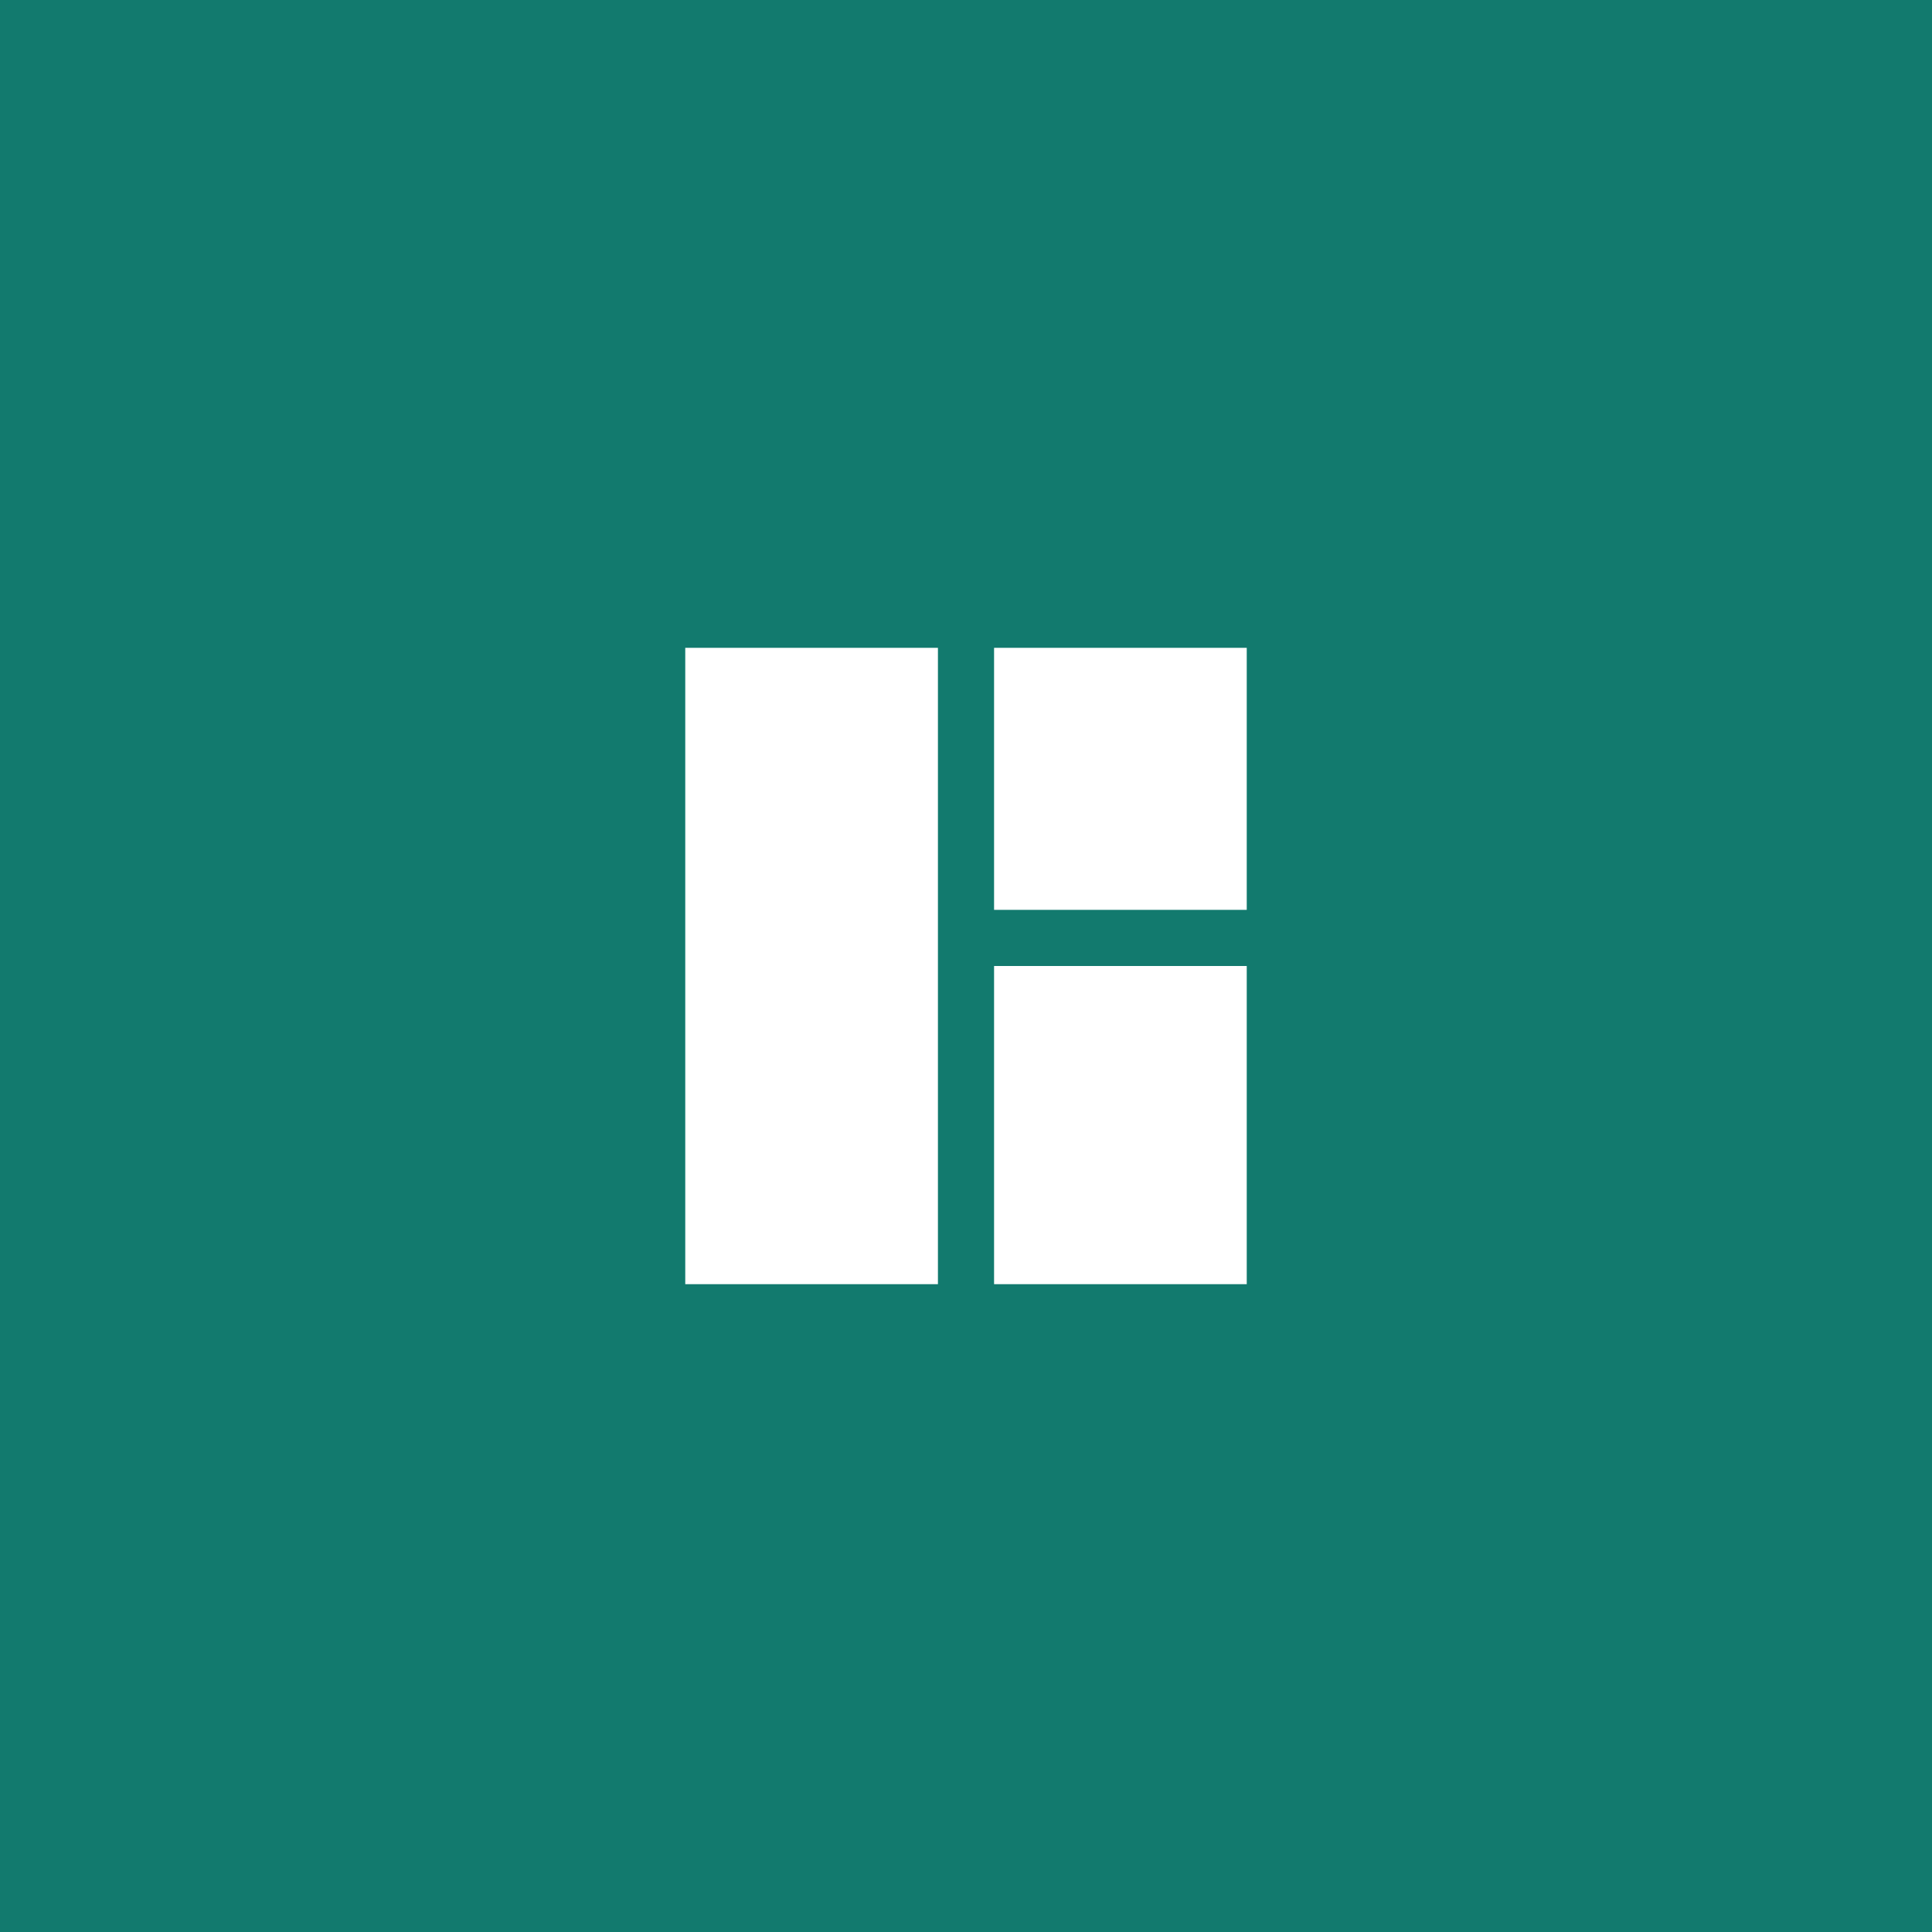
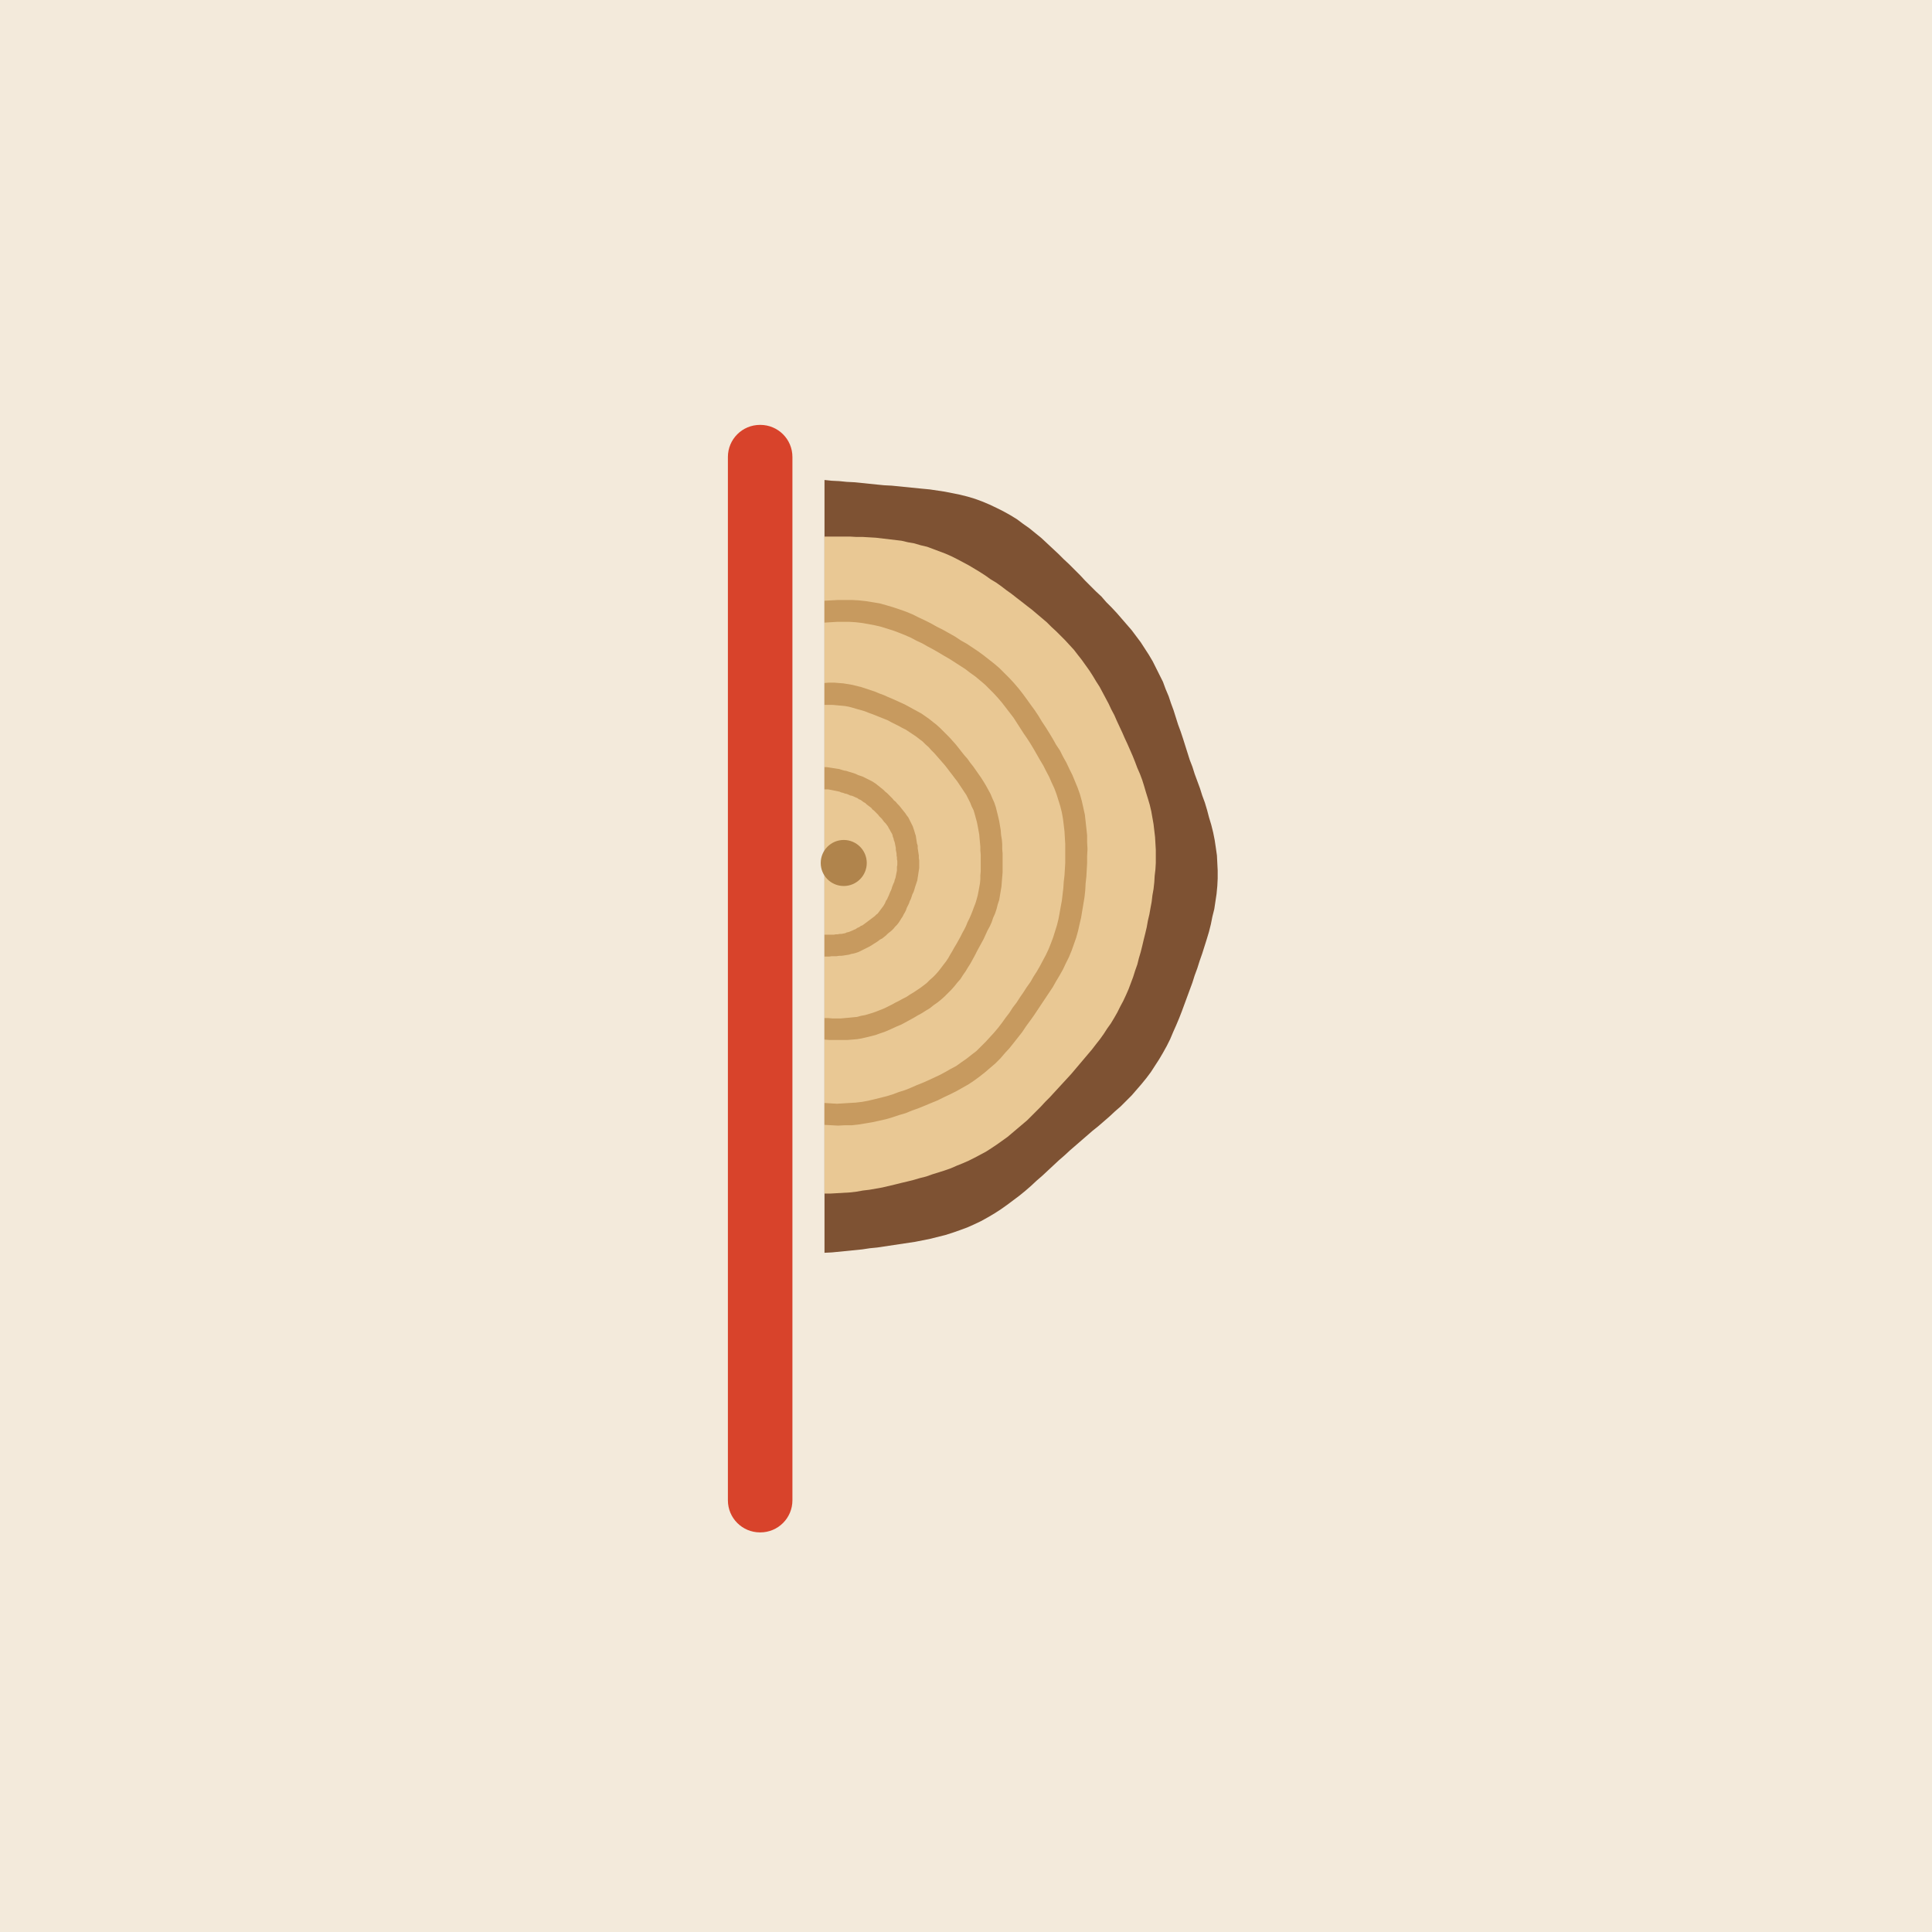
<svg xmlns="http://www.w3.org/2000/svg" viewBox="0 0 512 512">
-   <rect width="512" height="512" fill="#127A6E" />
-   <g transform="translate(256 256) scale(0.62) translate(-256 -256)">
-     <path d="M136 120h108v272H136zM268 120h108v112H268zM268 256h108v136H268z" fill="#FFFFFF" />
-   </g>
+   <rect width="512" height="512" fill="#F3EADB" />
+   <path d="M218.5 127.2 L220.4 127.4 L222.4 127.5 L224.4 127.7 L226.4 127.8 L228.4 128.0 L230.3 128.2 L232.3 128.4 L234.3 128.6 L236.3 128.7 L238.3 128.9 L240.3 129.1 L242.3 129.3 L244.3 129.5 L246.4 129.7 L248.4 130.0 L250.4 130.3 L252.4 130.7 L254.4 131.1 L256.4 131.6 L258.4 132.2 L260.3 132.9 L262.2 133.7 L264.1 134.6 L265.9 135.5 L267.7 136.5 L269.5 137.6 L271.1 138.8 L272.8 140.0 L274.4 141.3 L276.0 142.6 L277.5 144.0 L279.0 145.4 L280.5 146.8 L281.9 148.2 L283.4 149.6 L284.8 151.0 L286.2 152.4 L287.6 153.9 L289.0 155.3 L290.4 156.7 L291.9 158.1 L293.2 159.6 L294.6 161.0 L296.0 162.5 L297.3 164.0 L298.6 165.5 L299.9 167.0 L301.1 168.6 L302.3 170.2 L303.4 171.9 L304.5 173.6 L305.5 175.3 L306.4 177.1 L307.3 178.9 L308.2 180.7 L308.9 182.6 L309.7 184.5 L310.3 186.3 L311.0 188.2 L311.6 190.1 L312.2 192.0 L312.9 193.9 L313.5 195.7 L314.1 197.6 L314.7 199.5 L315.3 201.4 L316.0 203.2 L316.6 205.1 L317.3 207.0 L318.0 208.9 L318.6 210.8 L319.3 212.7 L319.9 214.7 L320.4 216.6 L321.0 218.6 L321.5 220.6 L321.9 222.6 L322.2 224.6 L322.5 226.7 L322.6 228.7 L322.7 230.7 L322.7 232.8 L322.6 234.8 L322.4 236.9 L322.1 238.9 L321.8 240.9 L321.3 242.9 L320.9 244.9 L320.4 246.9 L319.8 248.9 L319.2 250.8 L318.6 252.7 L317.9 254.7 L317.3 256.6 L316.6 258.5 L316.0 260.4 L315.3 262.3 L314.6 264.2 L313.9 266.1 L313.2 268.0 L312.5 269.8 L311.7 271.7 L310.9 273.5 L310.1 275.4 L309.2 277.2 L308.2 279.0 L307.2 280.7 L306.1 282.4 L305.0 284.1 L303.8 285.7 L302.5 287.3 L301.2 288.8 L299.9 290.3 L298.4 291.8 L297.0 293.2 L295.5 294.5 L294.0 295.9 L292.5 297.2 L291.0 298.5 L289.5 299.7 L288.0 301.0 L286.5 302.3 L285.0 303.6 L283.5 304.9 L282.1 306.2 L280.6 307.5 L279.1 308.9 L277.7 310.2 L276.2 311.6 L274.7 312.9 L273.2 314.3 L271.7 315.6 L270.1 316.9 L268.5 318.1 L266.9 319.3 L265.2 320.5 L263.5 321.6 L261.8 322.6 L260.0 323.6 L258.1 324.5 L256.3 325.3 L254.4 326.0 L252.4 326.7 L250.5 327.3 L248.5 327.8 L246.5 328.3 L244.5 328.7 L242.5 329.1 L240.5 329.4 L238.5 329.7 L236.5 330.0 L234.5 330.3 L232.5 330.6 L230.5 330.8 L228.5 331.1 L226.5 331.3 L224.5 331.5 L222.5 331.7 L220.5 331.9 L218.5 332.0 Z" fill="#7E5233" />
+   <path d="M218.5 142.2 L220.2 142.2 L221.9 142.2 L223.6 142.2 L225.3 142.2 L227.0 142.3 L228.7 142.3 L230.4 142.4 L232.1 142.5 L233.8 142.7 L235.5 142.9 L237.2 143.1 L238.9 143.3 L240.6 143.7 L242.3 144.0 L244.0 144.5 L245.7 144.9 L247.3 145.5 L248.9 146.1 L250.5 146.7 L252.1 147.4 L253.7 148.2 L255.2 149.0 L256.7 149.8 L258.2 150.7 L259.7 151.6 L261.1 152.5 L262.5 153.5 L264.0 154.4 L265.4 155.4 L266.7 156.4 L268.1 157.4 L269.5 158.5 L270.8 159.5 L272.2 160.6 L273.5 161.6 L274.8 162.7 L276.1 163.8 L277.4 164.9 L278.6 166.1 L279.9 167.3 L281.1 168.5 L282.3 169.7 L283.4 170.9 L284.6 172.2 L285.6 173.5 L286.7 174.9 L287.7 176.3 L288.7 177.7 L289.6 179.1 L290.5 180.6 L291.4 182.0 L292.2 183.5 L293.0 185.0 L293.8 186.5 L294.5 188.0 L295.3 189.5 L296.0 191.1 L296.7 192.6 L297.4 194.1 L298.1 195.7 L298.8 197.2 L299.5 198.8 L300.2 200.4 L300.8 201.9 L301.4 203.5 L302.1 205.1 L302.7 206.7 L303.2 208.3 L303.7 210.0 L304.2 211.6 L304.7 213.3 L305.1 215.0 L305.4 216.7 L305.7 218.4 L305.9 220.1 L306.1 221.8 L306.2 223.5 L306.3 225.2 L306.3 227.0 L306.3 228.7 L306.2 230.4 L306.0 232.1 L305.9 233.8 L305.7 235.6 L305.4 237.3 L305.2 239.0 L304.9 240.6 L304.6 242.3 L304.2 244.0 L303.9 245.7 L303.5 247.4 L303.1 249.0 L302.7 250.7 L302.3 252.3 L301.8 254.0 L301.4 255.6 L300.8 257.3 L300.3 258.9 L299.7 260.5 L299.1 262.1 L298.4 263.7 L297.7 265.2 L296.9 266.7 L296.1 268.3 L295.3 269.7 L294.4 271.2 L293.4 272.6 L292.5 274.0 L291.5 275.4 L290.4 276.8 L289.4 278.1 L288.3 279.4 L287.2 280.7 L286.1 282.0 L285.0 283.3 L283.9 284.6 L282.8 285.8 L281.6 287.1 L280.5 288.3 L279.3 289.6 L278.2 290.8 L277.0 292.0 L275.8 293.3 L274.6 294.5 L273.4 295.7 L272.2 296.9 L270.9 298.0 L269.6 299.1 L268.3 300.2 L267.0 301.3 L265.6 302.3 L264.2 303.3 L262.7 304.3 L261.3 305.2 L259.8 306.0 L258.3 306.8 L256.7 307.6 L255.1 308.3 L253.6 308.9 L252.0 309.6 L250.3 310.2 L248.7 310.7 L247.1 311.2 L245.4 311.8 L243.8 312.2 L242.1 312.7 L240.5 313.1 L238.8 313.5 L237.2 313.9 L235.5 314.3 L233.8 314.7 L232.1 315.0 L230.4 315.3 L228.7 315.5 L227.0 315.8 L225.3 316.0 L223.6 316.1 L221.9 316.2 L220.2 316.3 L218.5 316.3 Z" fill="#E9C894" />
+   <path d="M218.5 159.2 L220.3 159.1 L222.1 159.0 L223.9 159.0 L225.8 159.0 L227.6 159.1 L229.4 159.3 L231.3 159.6 L233.1 159.9 L234.9 160.4 L236.6 160.9 L238.4 161.5 L240.1 162.1 L241.8 162.8 L243.4 163.6 L245.1 164.4 L246.7 165.2 L248.3 166.1 L249.9 166.9 L251.5 167.8 L253.1 168.7 L254.6 169.7 L256.2 170.6 L257.7 171.6 L259.2 172.6 L260.7 173.7 L262.1 174.8 L263.5 175.9 L264.9 177.1 L266.2 178.4 L267.5 179.7 L268.7 181.0 L269.9 182.4 L271.0 183.8 L272.1 185.3 L273.1 186.7 L274.2 188.2 L275.2 189.7 L276.1 191.2 L277.1 192.7 L278.1 194.3 L279.0 195.8 L279.9 197.4 L280.9 198.9 L281.7 200.5 L282.6 202.1 L283.4 203.8 L284.2 205.4 L284.9 207.1 L285.6 208.8 L286.2 210.5 L286.7 212.3 L287.1 214.1 L287.5 215.9 L287.7 217.7 L287.9 219.5 L288.1 221.4 L288.1 223.2 L288.2 225.0 L288.1 226.9 L288.1 228.7 L288.0 230.5 L287.9 232.3 L287.7 234.1 L287.6 236.0 L287.4 237.8 L287.1 239.6 L286.8 241.4 L286.5 243.2 L286.1 244.9 L285.7 246.7 L285.2 248.5 L284.6 250.2 L284.0 251.9 L283.3 253.6 L282.5 255.2 L281.7 256.9 L280.8 258.5 L279.9 260.0 L279.0 261.6 L278.0 263.1 L277.0 264.6 L276.0 266.1 L275.0 267.6 L274.0 269.1 L273.0 270.5 L271.9 272.0 L270.9 273.5 L269.8 274.9 L268.7 276.3 L267.5 277.8 L266.3 279.1 L265.1 280.5 L263.8 281.8 L262.4 283.0 L261.0 284.2 L259.6 285.3 L258.1 286.4 L256.6 287.4 L255.0 288.3 L253.4 289.2 L251.8 290.0 L250.1 290.8 L248.5 291.6 L246.8 292.3 L245.1 293.0 L243.4 293.7 L241.7 294.3 L240.0 295.0 L238.3 295.5 L236.5 296.1 L234.8 296.6 L233.0 297.0 L231.2 297.4 L229.4 297.7 L227.6 298.0 L225.8 298.2 L223.9 298.2 L222.1 298.3 L220.3 298.2 L218.5 298.1 L218.5 292.3 L220.1 292.4 L221.8 292.5 L223.5 292.4 L225.1 292.3 L226.8 292.2 L228.5 292.0 L230.1 291.7 L231.8 291.3 L233.4 290.9 L235.0 290.5 L236.6 290.0 L238.2 289.4 L239.8 288.9 L241.3 288.3 L242.9 287.6 L244.4 287.0 L246.0 286.3 L247.5 285.6 L249.0 284.9 L250.5 284.1 L251.9 283.3 L253.4 282.5 L254.8 281.5 L256.1 280.6 L257.5 279.5 L258.8 278.5 L260.0 277.3 L261.2 276.1 L262.3 274.9 L263.4 273.7 L264.5 272.4 L265.5 271.1 L266.5 269.7 L267.5 268.4 L268.4 267.0 L269.4 265.7 L270.3 264.3 L271.2 263.0 L272.1 261.6 L273.1 260.2 L273.9 258.8 L274.8 257.4 L275.6 256.0 L276.4 254.5 L277.2 253.0 L277.9 251.5 L278.5 250.0 L279.1 248.4 L279.6 246.8 L280.1 245.2 L280.5 243.6 L280.8 242.0 L281.1 240.3 L281.4 238.7 L281.6 237.0 L281.8 235.3 L281.9 233.7 L282.1 232.0 L282.2 230.4 L282.3 228.7 L282.3 227.0 L282.3 225.3 L282.3 223.7 L282.2 222.0 L282.1 220.3 L281.9 218.6 L281.7 217.0 L281.4 215.3 L281.0 213.7 L280.5 212.1 L280.0 210.5 L279.4 208.9 L278.7 207.4 L278.0 205.8 L277.2 204.3 L276.5 202.9 L275.6 201.4 L274.8 200.0 L274.0 198.6 L273.1 197.1 L272.2 195.7 L271.3 194.4 L270.4 193.0 L269.5 191.6 L268.6 190.2 L267.6 188.9 L266.6 187.6 L265.6 186.3 L264.5 185.0 L263.4 183.8 L262.2 182.6 L261.0 181.4 L259.7 180.3 L258.5 179.3 L257.1 178.3 L255.8 177.3 L254.4 176.4 L253.0 175.5 L251.6 174.6 L250.2 173.8 L248.7 172.9 L247.3 172.1 L245.8 171.3 L244.4 170.5 L242.9 169.8 L241.4 169.0 L239.8 168.3 L238.3 167.7 L236.7 167.1 L235.1 166.6 L233.5 166.1 L231.8 165.7 L230.2 165.4 L228.5 165.1 L226.8 164.9 L225.2 164.8 L223.5 164.8 L221.8 164.8 L220.1 164.9 L218.5 165.0 Z" fill="#C79A5F" />
+   <path d="M218.5 181.0 L219.7 180.9 L221.0 180.9 L222.2 181.0 L223.5 181.1 L224.7 181.3 L225.9 181.5 L227.1 181.8 L228.3 182.1 L229.5 182.5 L230.7 182.9 L231.9 183.3 L233.1 183.8 L234.2 184.2 L235.3 184.7 L236.5 185.2 L237.6 185.7 L238.7 186.2 L239.8 186.7 L240.9 187.3 L242.0 187.9 L243.1 188.5 L244.2 189.1 L245.2 189.8 L246.2 190.5 L247.2 191.3 L248.1 192.0 L249.1 192.9 L249.9 193.7 L250.8 194.6 L251.7 195.5 L252.5 196.4 L253.3 197.3 L254.1 198.3 L254.8 199.2 L255.6 200.2 L256.4 201.1 L257.1 202.1 L257.9 203.1 L258.6 204.1 L259.3 205.1 L260.0 206.1 L260.7 207.2 L261.3 208.2 L261.9 209.3 L262.5 210.4 L263.0 211.6 L263.5 212.7 L263.9 213.9 L264.2 215.1 L264.5 216.3 L264.8 217.6 L265.0 218.8 L265.2 220.0 L265.3 221.3 L265.5 222.5 L265.6 223.7 L265.6 225.0 L265.7 226.2 L265.7 227.5 L265.7 228.7 L265.7 229.9 L265.7 231.2 L265.6 232.4 L265.5 233.6 L265.4 234.9 L265.2 236.1 L265.0 237.3 L264.8 238.5 L264.4 239.7 L264.1 240.9 L263.7 242.1 L263.2 243.2 L262.8 244.4 L262.3 245.5 L261.7 246.6 L261.2 247.7 L260.7 248.8 L260.1 249.9 L259.5 251.0 L258.9 252.1 L258.4 253.1 L257.8 254.2 L257.2 255.3 L256.5 256.4 L255.9 257.4 L255.2 258.4 L254.5 259.5 L253.7 260.4 L252.9 261.4 L252.1 262.3 L251.2 263.2 L250.3 264.1 L249.4 264.9 L248.4 265.7 L247.4 266.4 L246.4 267.2 L245.4 267.8 L244.3 268.5 L243.2 269.1 L242.2 269.7 L241.1 270.3 L240.0 270.9 L238.9 271.5 L237.7 272.0 L236.6 272.5 L235.5 273.0 L234.3 273.5 L233.1 273.9 L232.0 274.3 L230.8 274.6 L229.6 274.9 L228.3 275.2 L227.1 275.4 L225.9 275.5 L224.6 275.6 L223.4 275.6 L222.1 275.6 L220.9 275.6 L219.7 275.6 L218.5 275.5 L218.5 269.8 L219.5 269.8 L220.6 269.9 L221.7 269.9 L222.8 269.9 L223.9 269.8 L225.0 269.7 L226.0 269.6 L227.1 269.5 L228.2 269.2 L229.3 269.0 L230.3 268.7 L231.3 268.4 L232.4 268.0 L233.4 267.6 L234.4 267.2 L235.4 266.7 L236.4 266.2 L237.3 265.7 L238.3 265.2 L239.2 264.7 L240.2 264.2 L241.1 263.6 L242.1 263.0 L243.0 262.4 L243.9 261.8 L244.7 261.2 L245.6 260.5 L246.4 259.7 L247.2 259.0 L248.0 258.2 L248.7 257.4 L249.4 256.5 L250.0 255.7 L250.7 254.8 L251.3 253.9 L251.8 253.0 L252.4 252.0 L252.9 251.1 L253.5 250.1 L254.0 249.2 L254.5 248.3 L255.0 247.3 L255.5 246.4 L256.0 245.4 L256.4 244.4 L256.9 243.4 L257.3 242.5 L257.7 241.5 L258.1 240.4 L258.5 239.4 L258.8 238.4 L259.1 237.3 L259.3 236.3 L259.5 235.2 L259.7 234.1 L259.8 233.0 L259.8 232.0 L259.9 230.9 L259.9 229.8 L259.9 228.7 L259.9 227.6 L259.9 226.5 L259.8 225.4 L259.8 224.4 L259.7 223.3 L259.6 222.2 L259.5 221.1 L259.3 220.0 L259.1 218.9 L258.9 217.9 L258.6 216.8 L258.3 215.7 L258.0 214.7 L257.5 213.7 L257.1 212.7 L256.6 211.7 L256.1 210.7 L255.5 209.8 L254.9 208.9 L254.3 208.0 L253.7 207.1 L253.0 206.2 L252.4 205.4 L251.7 204.5 L251.1 203.7 L250.4 202.8 L249.7 202.0 L249.0 201.2 L248.3 200.4 L247.6 199.6 L246.8 198.8 L246.1 198.0 L245.3 197.3 L244.5 196.5 L243.7 195.9 L242.8 195.2 L241.9 194.6 L241.0 194.0 L240.1 193.4 L239.1 192.9 L238.2 192.4 L237.2 191.9 L236.2 191.4 L235.3 190.9 L234.3 190.5 L233.3 190.1 L232.3 189.7 L231.3 189.3 L230.2 188.9 L229.2 188.5 L228.2 188.2 L227.1 187.9 L226.1 187.6 L225.0 187.3 L223.9 187.1 L222.8 187.0 L221.7 186.9 L220.6 186.8 L219.6 186.8 L218.5 186.8 Z" fill="#C79A5F" />
+   <path d="M218.5 203.3 L219.1 203.3 L219.8 203.4 L220.4 203.5 L221.1 203.6 L221.7 203.7 L222.4 203.8 L223.0 204.0 L223.7 204.2 L224.3 204.3 L224.9 204.5 L225.6 204.7 L226.2 204.9 L226.8 205.1 L227.4 205.4 L228.0 205.6 L228.6 205.8 L229.2 206.1 L229.8 206.4 L230.4 206.7 L231.0 207.0 L231.5 207.3 L232.1 207.7 L232.6 208.1 L233.1 208.5 L233.6 208.9 L234.1 209.3 L234.6 209.8 L235.1 210.2 L235.6 210.7 L236.0 211.1 L236.5 211.6 L236.9 212.1 L237.4 212.5 L237.8 213.0 L238.3 213.5 L238.7 214.0 L239.1 214.5 L239.5 215.0 L239.9 215.5 L240.3 216.1 L240.7 216.6 L241.0 217.2 L241.3 217.8 L241.6 218.4 L241.9 219.0 L242.1 219.6 L242.3 220.2 L242.5 220.9 L242.7 221.5 L242.8 222.2 L242.9 222.8 L243.0 223.5 L243.2 224.1 L243.2 224.8 L243.3 225.4 L243.4 226.1 L243.5 226.7 L243.5 227.4 L243.6 228.0 L243.6 228.7 L243.6 229.4 L243.6 230.0 L243.5 230.7 L243.4 231.3 L243.3 232.0 L243.2 232.6 L243.1 233.3 L242.9 233.9 L242.7 234.5 L242.5 235.1 L242.3 235.8 L242.1 236.4 L241.8 237.0 L241.6 237.6 L241.4 238.2 L241.1 238.8 L240.9 239.4 L240.6 240.0 L240.3 240.6 L240.1 241.2 L239.8 241.8 L239.5 242.3 L239.2 242.9 L238.8 243.5 L238.5 244.0 L238.1 244.6 L237.7 245.1 L237.2 245.6 L236.8 246.1 L236.3 246.6 L235.8 247.0 L235.3 247.4 L234.8 247.9 L234.3 248.3 L233.8 248.7 L233.2 249.0 L232.7 249.4 L232.1 249.8 L231.6 250.1 L231.0 250.5 L230.5 250.8 L229.9 251.1 L229.3 251.4 L228.7 251.7 L228.1 252.0 L227.5 252.3 L226.9 252.5 L226.2 252.7 L225.6 252.8 L225.0 253.0 L224.3 253.1 L223.7 253.2 L223.0 253.3 L222.4 253.3 L221.7 253.4 L221.1 253.4 L220.4 253.4 L219.8 253.5 L219.1 253.5 L218.5 253.5 L218.5 247.7 L219.0 247.7 L219.5 247.7 L220.0 247.7 L220.5 247.7 L221.0 247.7 L221.5 247.6 L222.0 247.6 L222.5 247.5 L223.0 247.5 L223.5 247.4 L224.0 247.3 L224.4 247.1 L224.9 247.0 L225.4 246.8 L225.9 246.6 L226.3 246.4 L226.8 246.2 L227.2 245.9 L227.7 245.7 L228.1 245.4 L228.6 245.2 L229.0 244.9 L229.4 244.6 L229.8 244.3 L230.2 244.0 L230.6 243.7 L231.0 243.4 L231.4 243.1 L231.8 242.8 L232.2 242.4 L232.6 242.1 L232.9 241.7 L233.2 241.3 L233.5 240.9 L233.8 240.5 L234.1 240.1 L234.4 239.6 L234.6 239.2 L234.8 238.7 L235.1 238.3 L235.3 237.8 L235.5 237.4 L235.7 236.9 L235.9 236.4 L236.1 236.0 L236.3 235.5 L236.4 235.1 L236.6 234.6 L236.8 234.1 L237.0 233.7 L237.1 233.2 L237.3 232.7 L237.4 232.2 L237.5 231.7 L237.6 231.2 L237.7 230.7 L237.7 230.2 L237.7 229.7 L237.8 229.2 L237.8 228.7 L237.8 228.2 L237.7 227.7 L237.7 227.2 L237.6 226.7 L237.6 226.2 L237.5 225.7 L237.4 225.2 L237.4 224.7 L237.3 224.2 L237.2 223.7 L237.1 223.2 L236.9 222.7 L236.8 222.2 L236.6 221.7 L236.5 221.2 L236.3 220.8 L236.0 220.3 L235.8 219.9 L235.5 219.4 L235.3 219.0 L235.0 218.6 L234.7 218.2 L234.3 217.8 L234.0 217.4 L233.7 217.0 L233.3 216.6 L233.0 216.3 L232.7 215.9 L232.3 215.5 L232.0 215.2 L231.6 214.8 L231.2 214.5 L230.9 214.1 L230.5 213.8 L230.1 213.5 L229.7 213.2 L229.3 212.8 L228.9 212.6 L228.5 212.3 L228.1 212.0 L227.6 211.8 L227.2 211.5 L226.7 211.3 L226.3 211.1 L225.8 210.9 L225.3 210.8 L224.9 210.6 L224.4 210.4 L223.9 210.3 L223.4 210.1 L222.9 210.0 L222.5 209.8 L222.0 209.7 L221.5 209.6 L221.0 209.5 L220.5 209.4 L220.0 209.3 L219.5 209.2 L219.0 209.2 L218.5 209.2 Z" fill="#C79A5F" />
+   <circle cx="223.6" cy="228.7" r="6.1" fill="#B0844C" />
+   <rect x="192.9" y="112.6" width="17.1" height="293.5" rx="8.5" fill="#D8432B" />
</svg>
